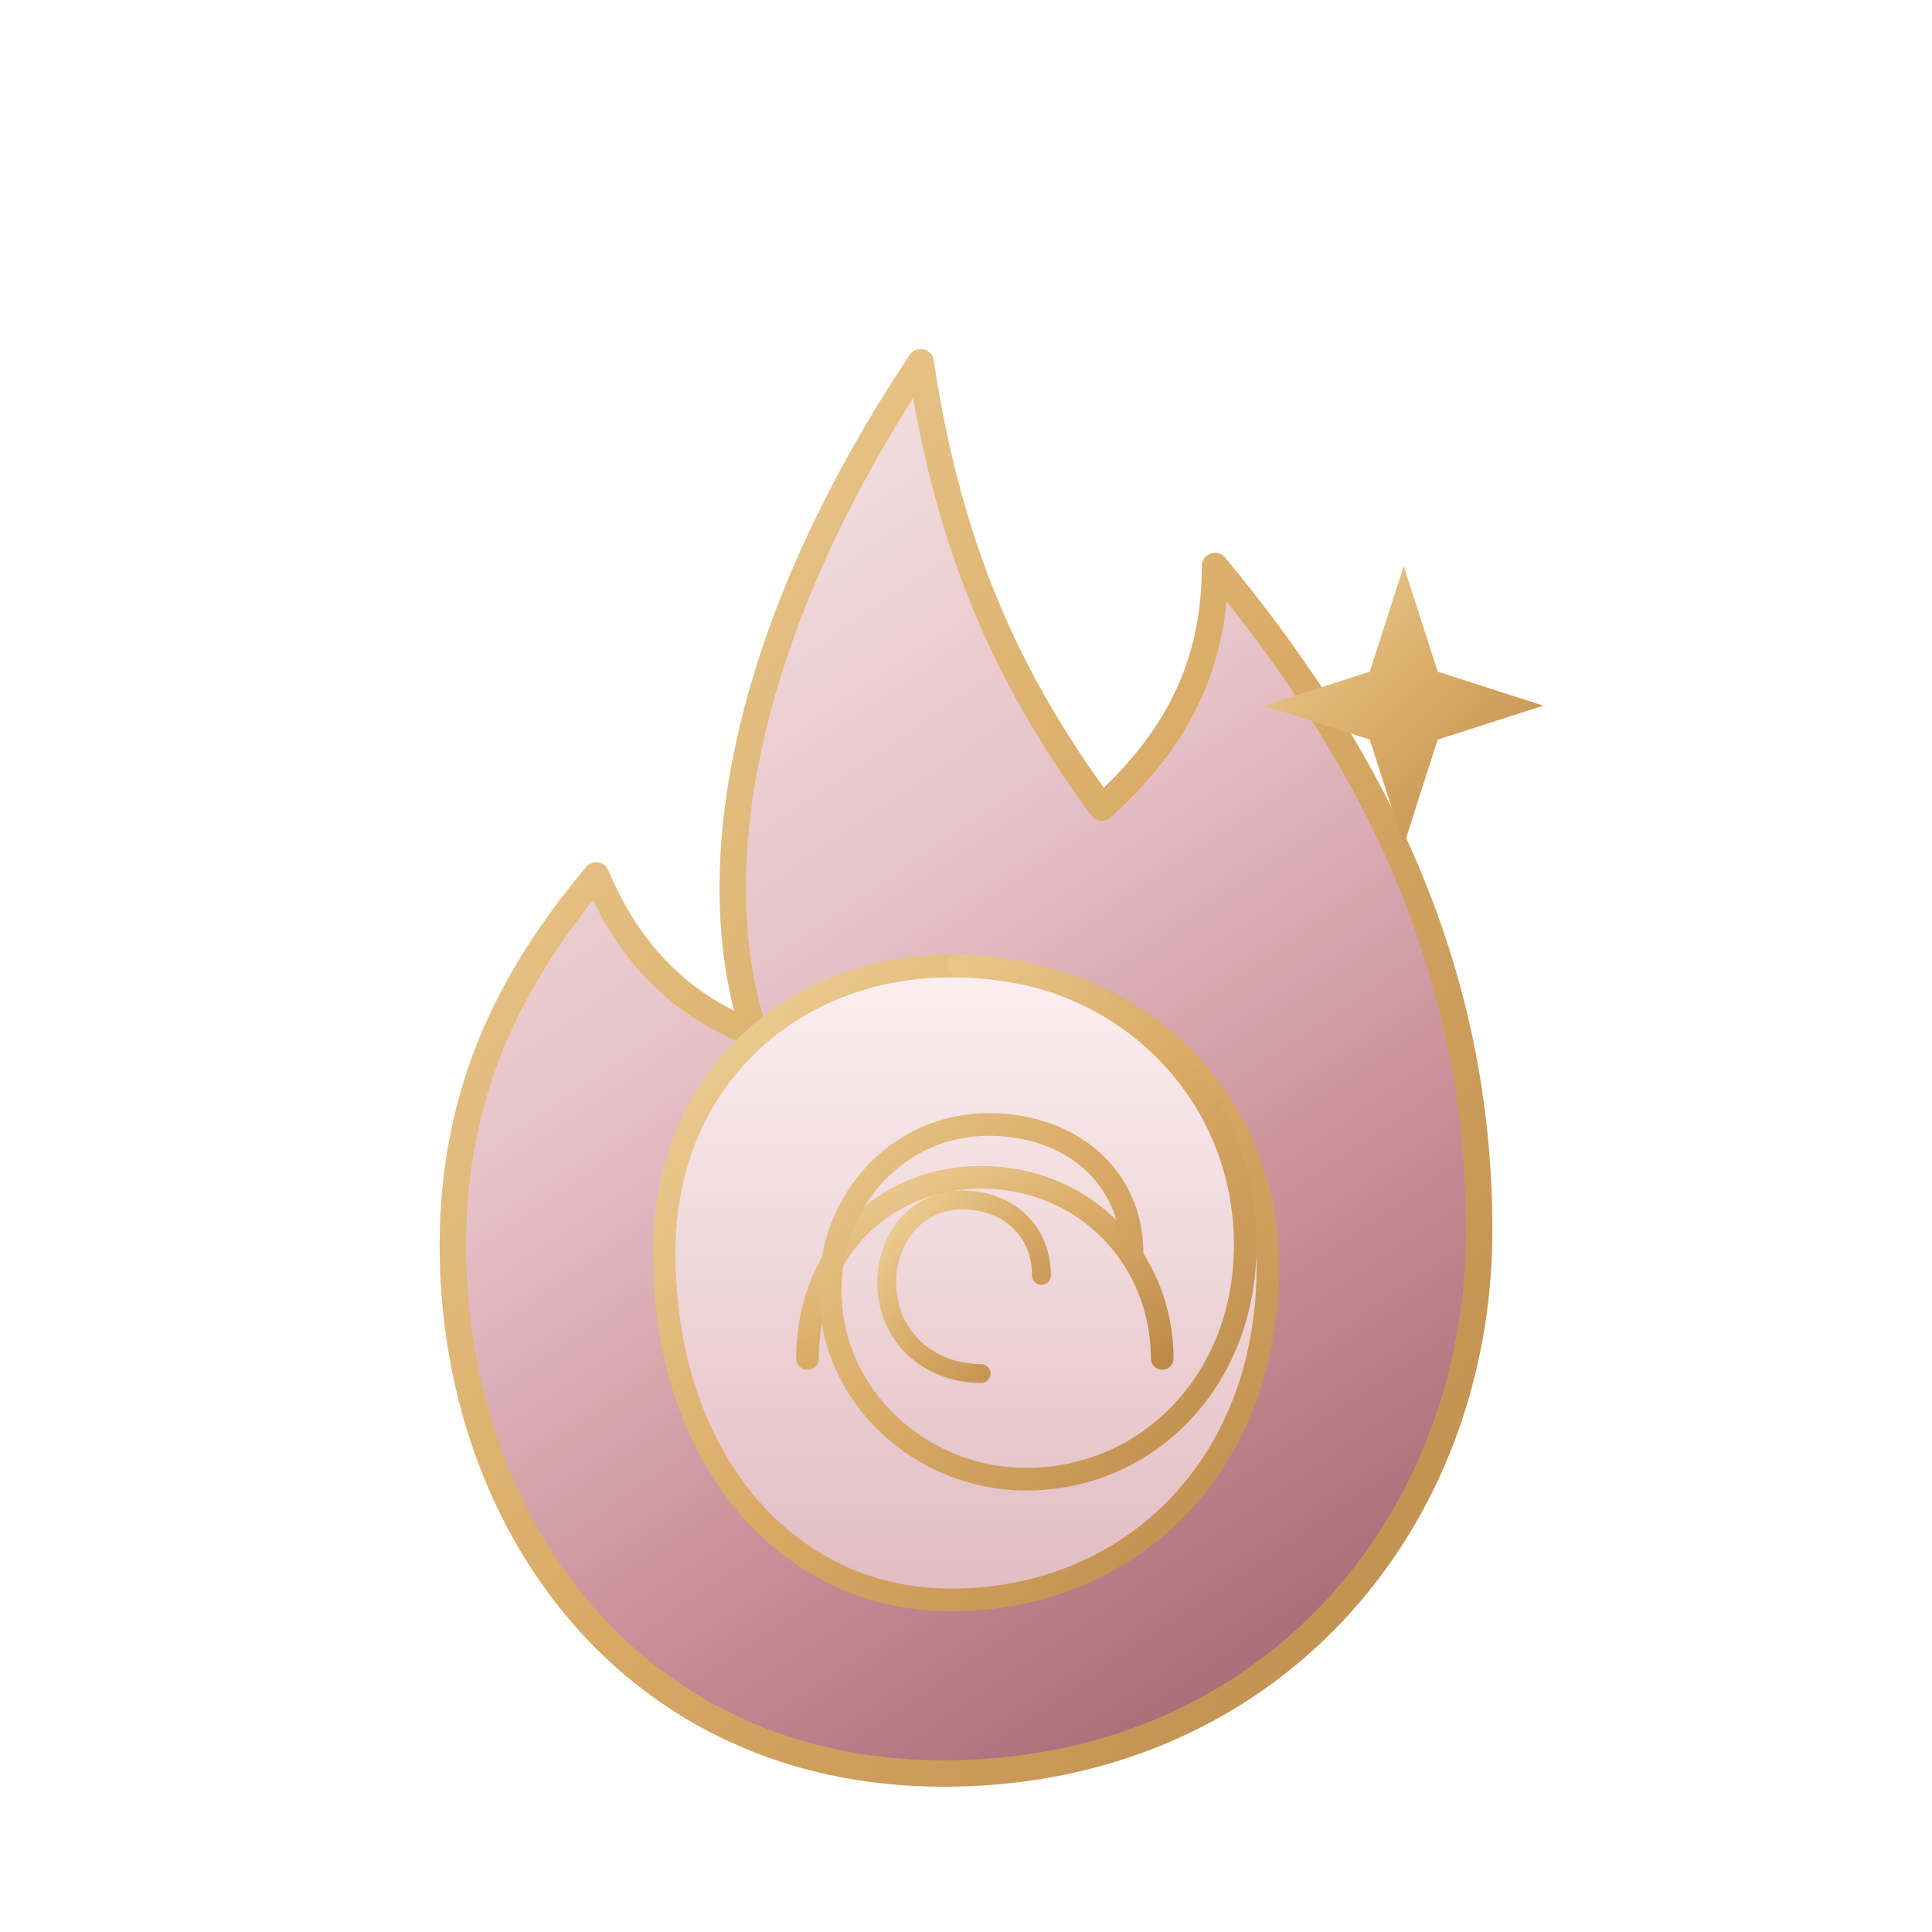
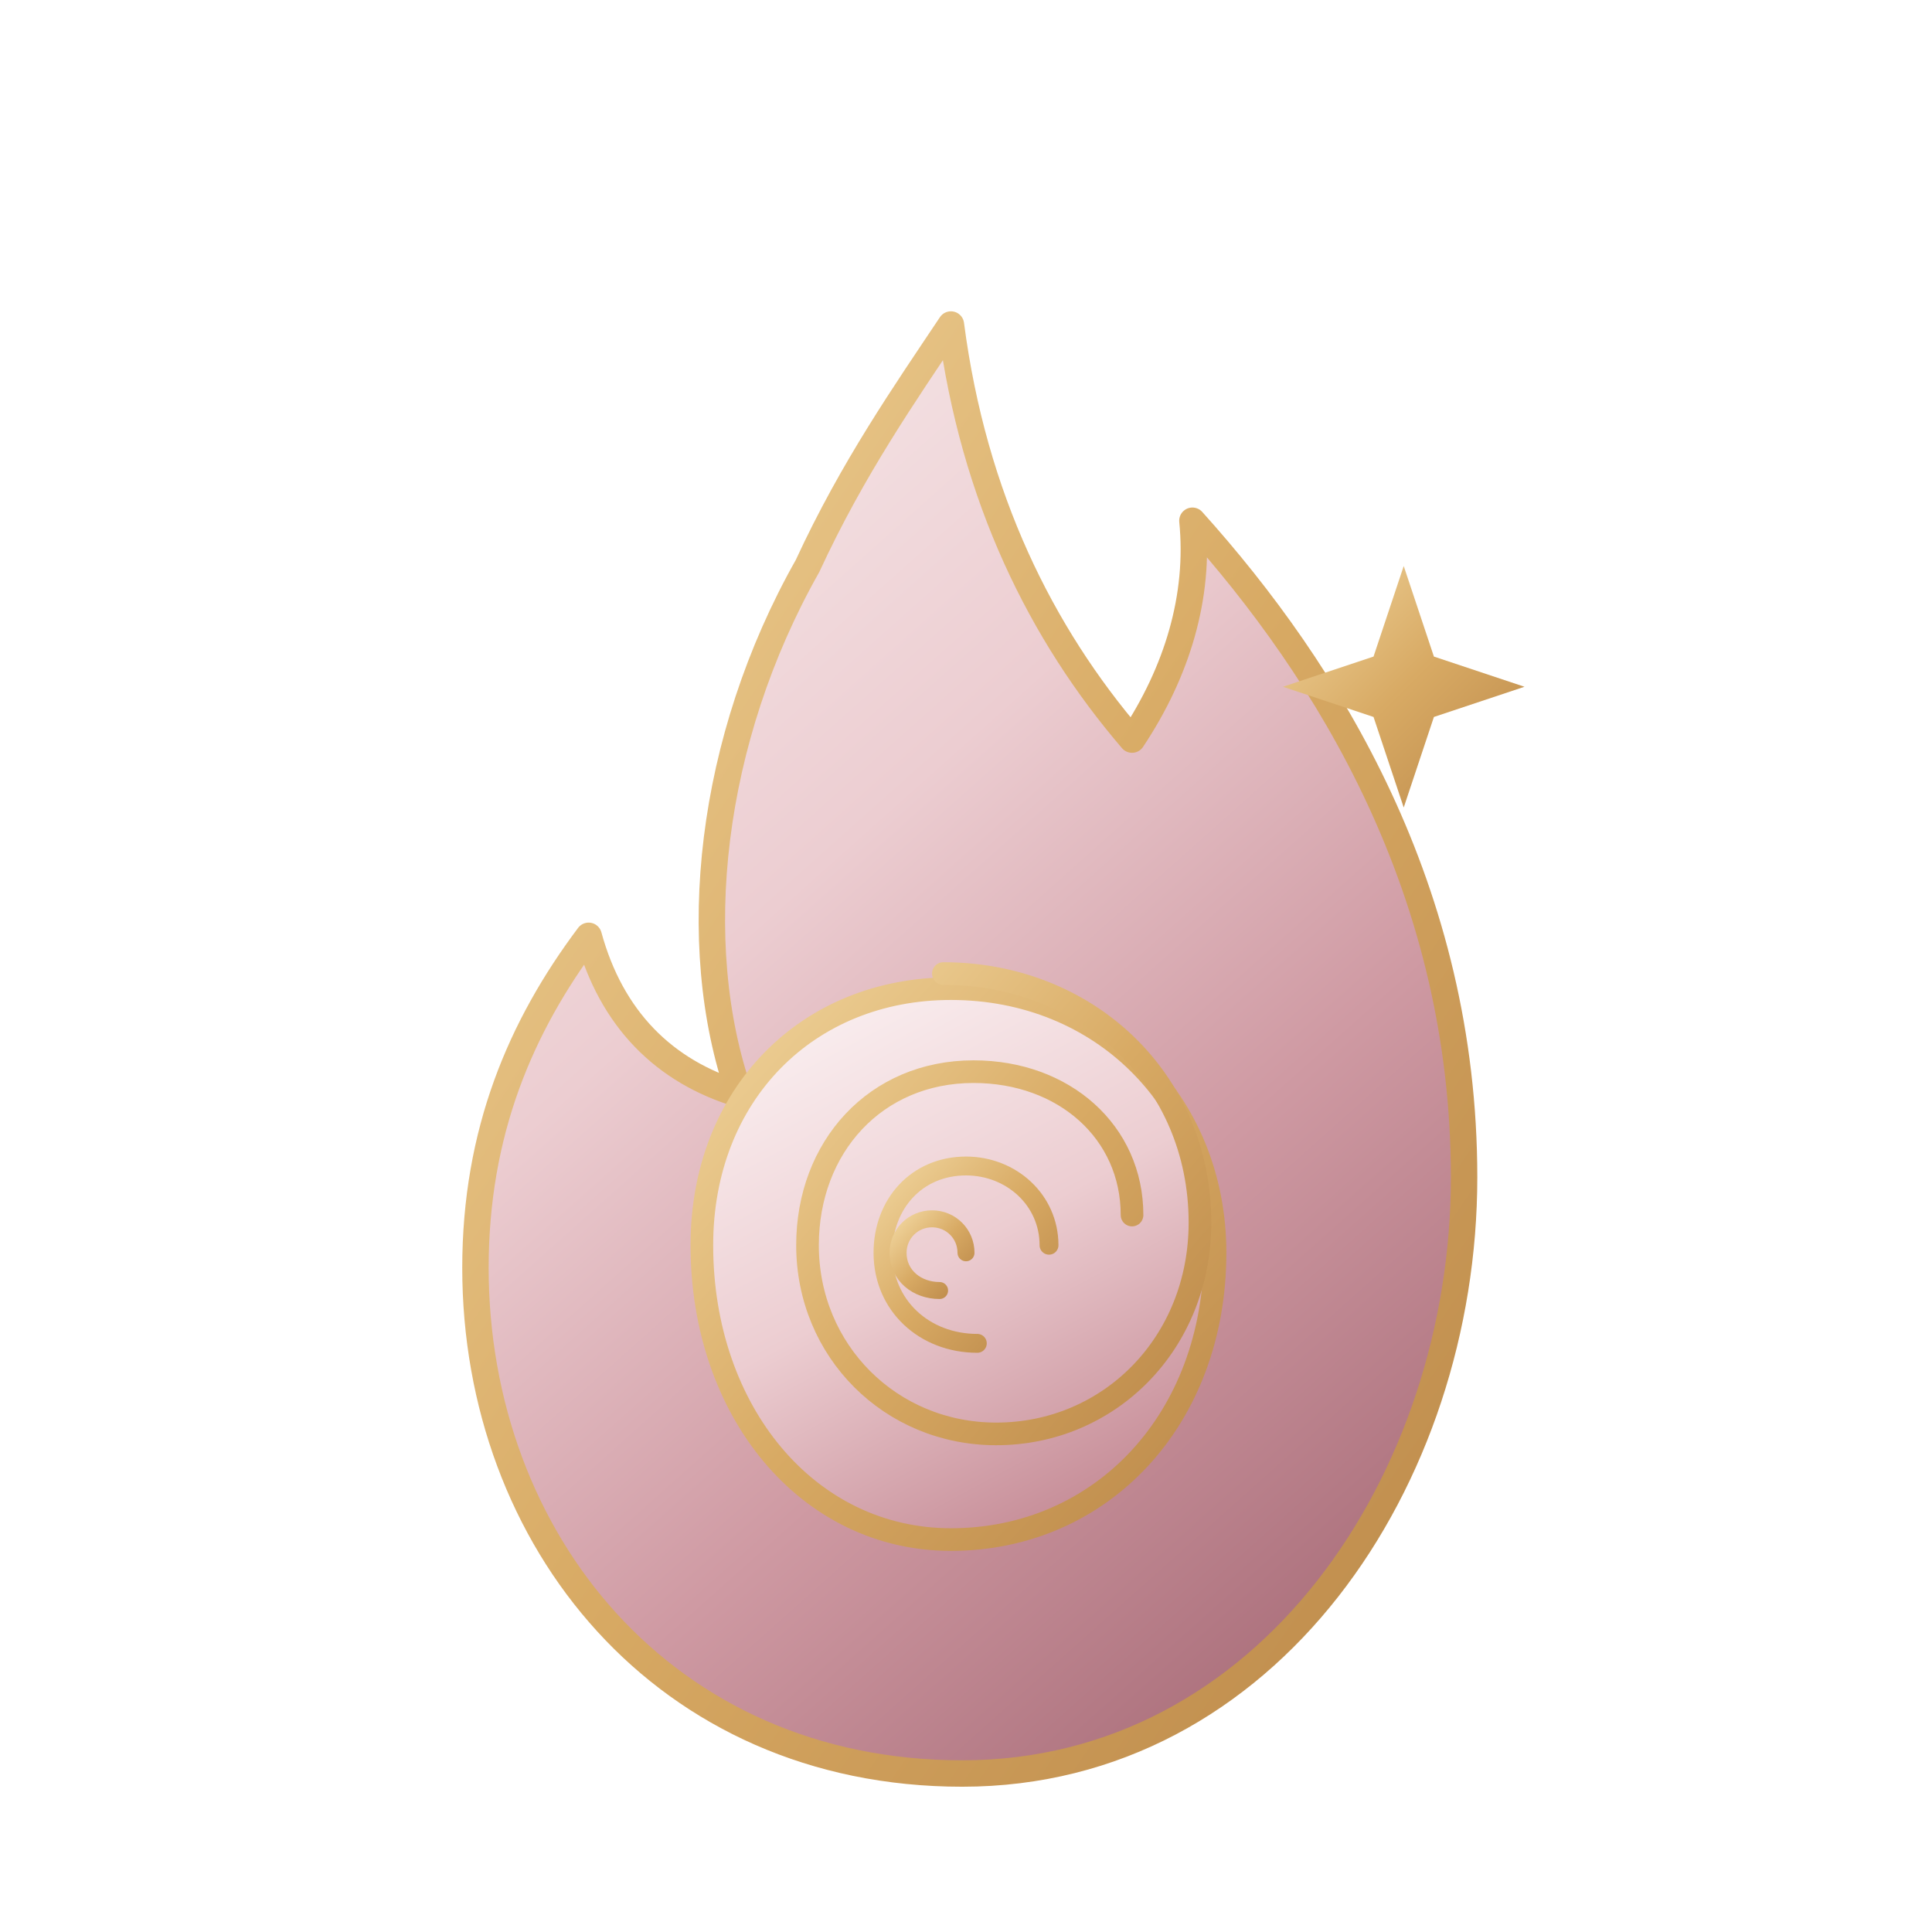
<svg xmlns="http://www.w3.org/2000/svg" viewBox="0 0 512 512" width="512" height="512" role="img" aria-label="NYALA — mawar berapi rose-gold">
  <defs>
-     <linearGradient id="fg" x1="0.2" y1="0" x2="0.7" y2="1">
-       <stop offset="0" stop-color="#f6e7e8" />
-       <stop offset=".4" stop-color="#e6c2c7" />
-       <stop offset=".72" stop-color="#c98f99" />
-       <stop offset="1" stop-color="#a76a76" />
+     <linearGradient id="flameFill" x1="0.18" y1="0.02" x2="0.78" y2="1">
+       <stop offset="0" stop-color="#f7e9ea" />
+       <stop offset="0.34" stop-color="#eccdd1" />
+       <stop offset="0.66" stop-color="#cf9aa3" />
+       <stop offset="1" stop-color="#a86c78" />
    </linearGradient>
-     <linearGradient id="gg" x1="0" y1="0" x2="1" y2="1">
-       <stop offset="0" stop-color="#efd29b" />
-       <stop offset=".5" stop-color="#d9ab66" />
-       <stop offset="1" stop-color="#bd8a4c" />
+     <linearGradient id="goldLine" x1="0" y1="0" x2="1" y2="1">
+       <stop offset="0" stop-color="#f0d49c" />
+       <stop offset="0.5" stop-color="#d8aa64" />
+       <stop offset="1" stop-color="#bb8849" />
    </linearGradient>
-     <linearGradient id="cg" x1="0" y1="0" x2="0" y2="1">
-       <stop offset="0" stop-color="#fbeff0" />
-       <stop offset="1" stop-color="#e2bcc2" />
+     <linearGradient id="petalFill" x1="0.2" y1="0" x2="0.7" y2="1">
+       <stop offset="0" stop-color="#fbf1f2" />
+       <stop offset="0.5" stop-color="#eccdd1" />
+       <stop offset="1" stop-color="#c48994" />
    </linearGradient>
  </defs>
-   <path d="M250 470C168 470 120 404 120 330C120 286 138 256 158 232C168 256 184 268 200 274C186 232 196 168 244 96C252 150 270 184 292 214C312 196 322 176 322 150C360 196 392 252 392 326C392 404 336 470 250 470Z" fill="url(#fg)" stroke="url(#gg)" stroke-width="7" stroke-linejoin="round" />
-   <path d="M176 332C176 286 210 256 252 256C300 256 336 290 336 336C336 388 300 424 252 424C208 424 176 386 176 332Z" fill="url(#cg)" stroke="url(#gg)" stroke-width="6" stroke-linejoin="round" />
-   <path d="M214 360C214 332 234 312 260 312C288 312 308 334 308 360" fill="none" stroke="url(#gg)" stroke-width="6" stroke-linecap="round" />
-   <path d="M300 332C300 312 284 298 262 298C238 298 220 318 220 342C220 370 244 392 272 392C304 392 330 366 330 330C330 288 296 256 254 256" fill="none" stroke="url(#gg)" stroke-width="6" stroke-linecap="round" />
-   <path d="M276 338C276 326 267 318 255 318C243 318 235 328 235 340C235 354 246 364 260 364" fill="none" stroke="url(#gg)" stroke-width="5" stroke-linecap="round" />
-   <path d="M372 150L381 178L409 187L381 196L372 224L363 196L335 187L363 178Z" fill="url(#gg)" />
+   <path d="M255 470            C176 470 126 408 126 336            C126 300 138 272 156 248            C162 270 176 284 196 290            C182 250 188 196 214 150            C226 124 240 104 252 86            C258 132 276 168 300 196            C312 178 318 158 316 138            C352 178 388 236 388 312            C388 392 336 470 255 470 Z" fill="url(#flameFill)" stroke="url(#goldLine)" stroke-width="7" stroke-linejoin="round" />
+   <path d="M186 330            C186 290 214 262 252 262            C292 262 322 292 322 332            C322 376 292 408 252 408            C214 408 186 374 186 330 Z" fill="url(#petalFill)" stroke="url(#goldLine)" stroke-width="6" stroke-linejoin="round" />
+   <path d="M300 322            C300 300 282 284 258 284            C232 284 214 304 214 330            C214 358 236 380 264 380            C294 380 318 356 318 324            C318 286 288 258 250 258" fill="none" stroke="url(#goldLine)" stroke-width="6" stroke-linecap="round" />
+   <path d="M278 330            C278 318 268 309 256 309            C243 309 234 319 234 332            C234 346 245 356 259 356" fill="none" stroke="url(#goldLine)" stroke-width="5" stroke-linecap="round" />
+   <path d="M256 332            C256 327 252 323 247 323            C242 323 238 327 238 332            C238 338 243 342 249 342" fill="none" stroke="url(#goldLine)" stroke-width="4.5" stroke-linecap="round" />
+   <path d="M372 150 L380 174 L404 182 L380 190 L372 214 L364 190 L340 182 L364 174 Z" fill="url(#goldLine)" />
</svg>
